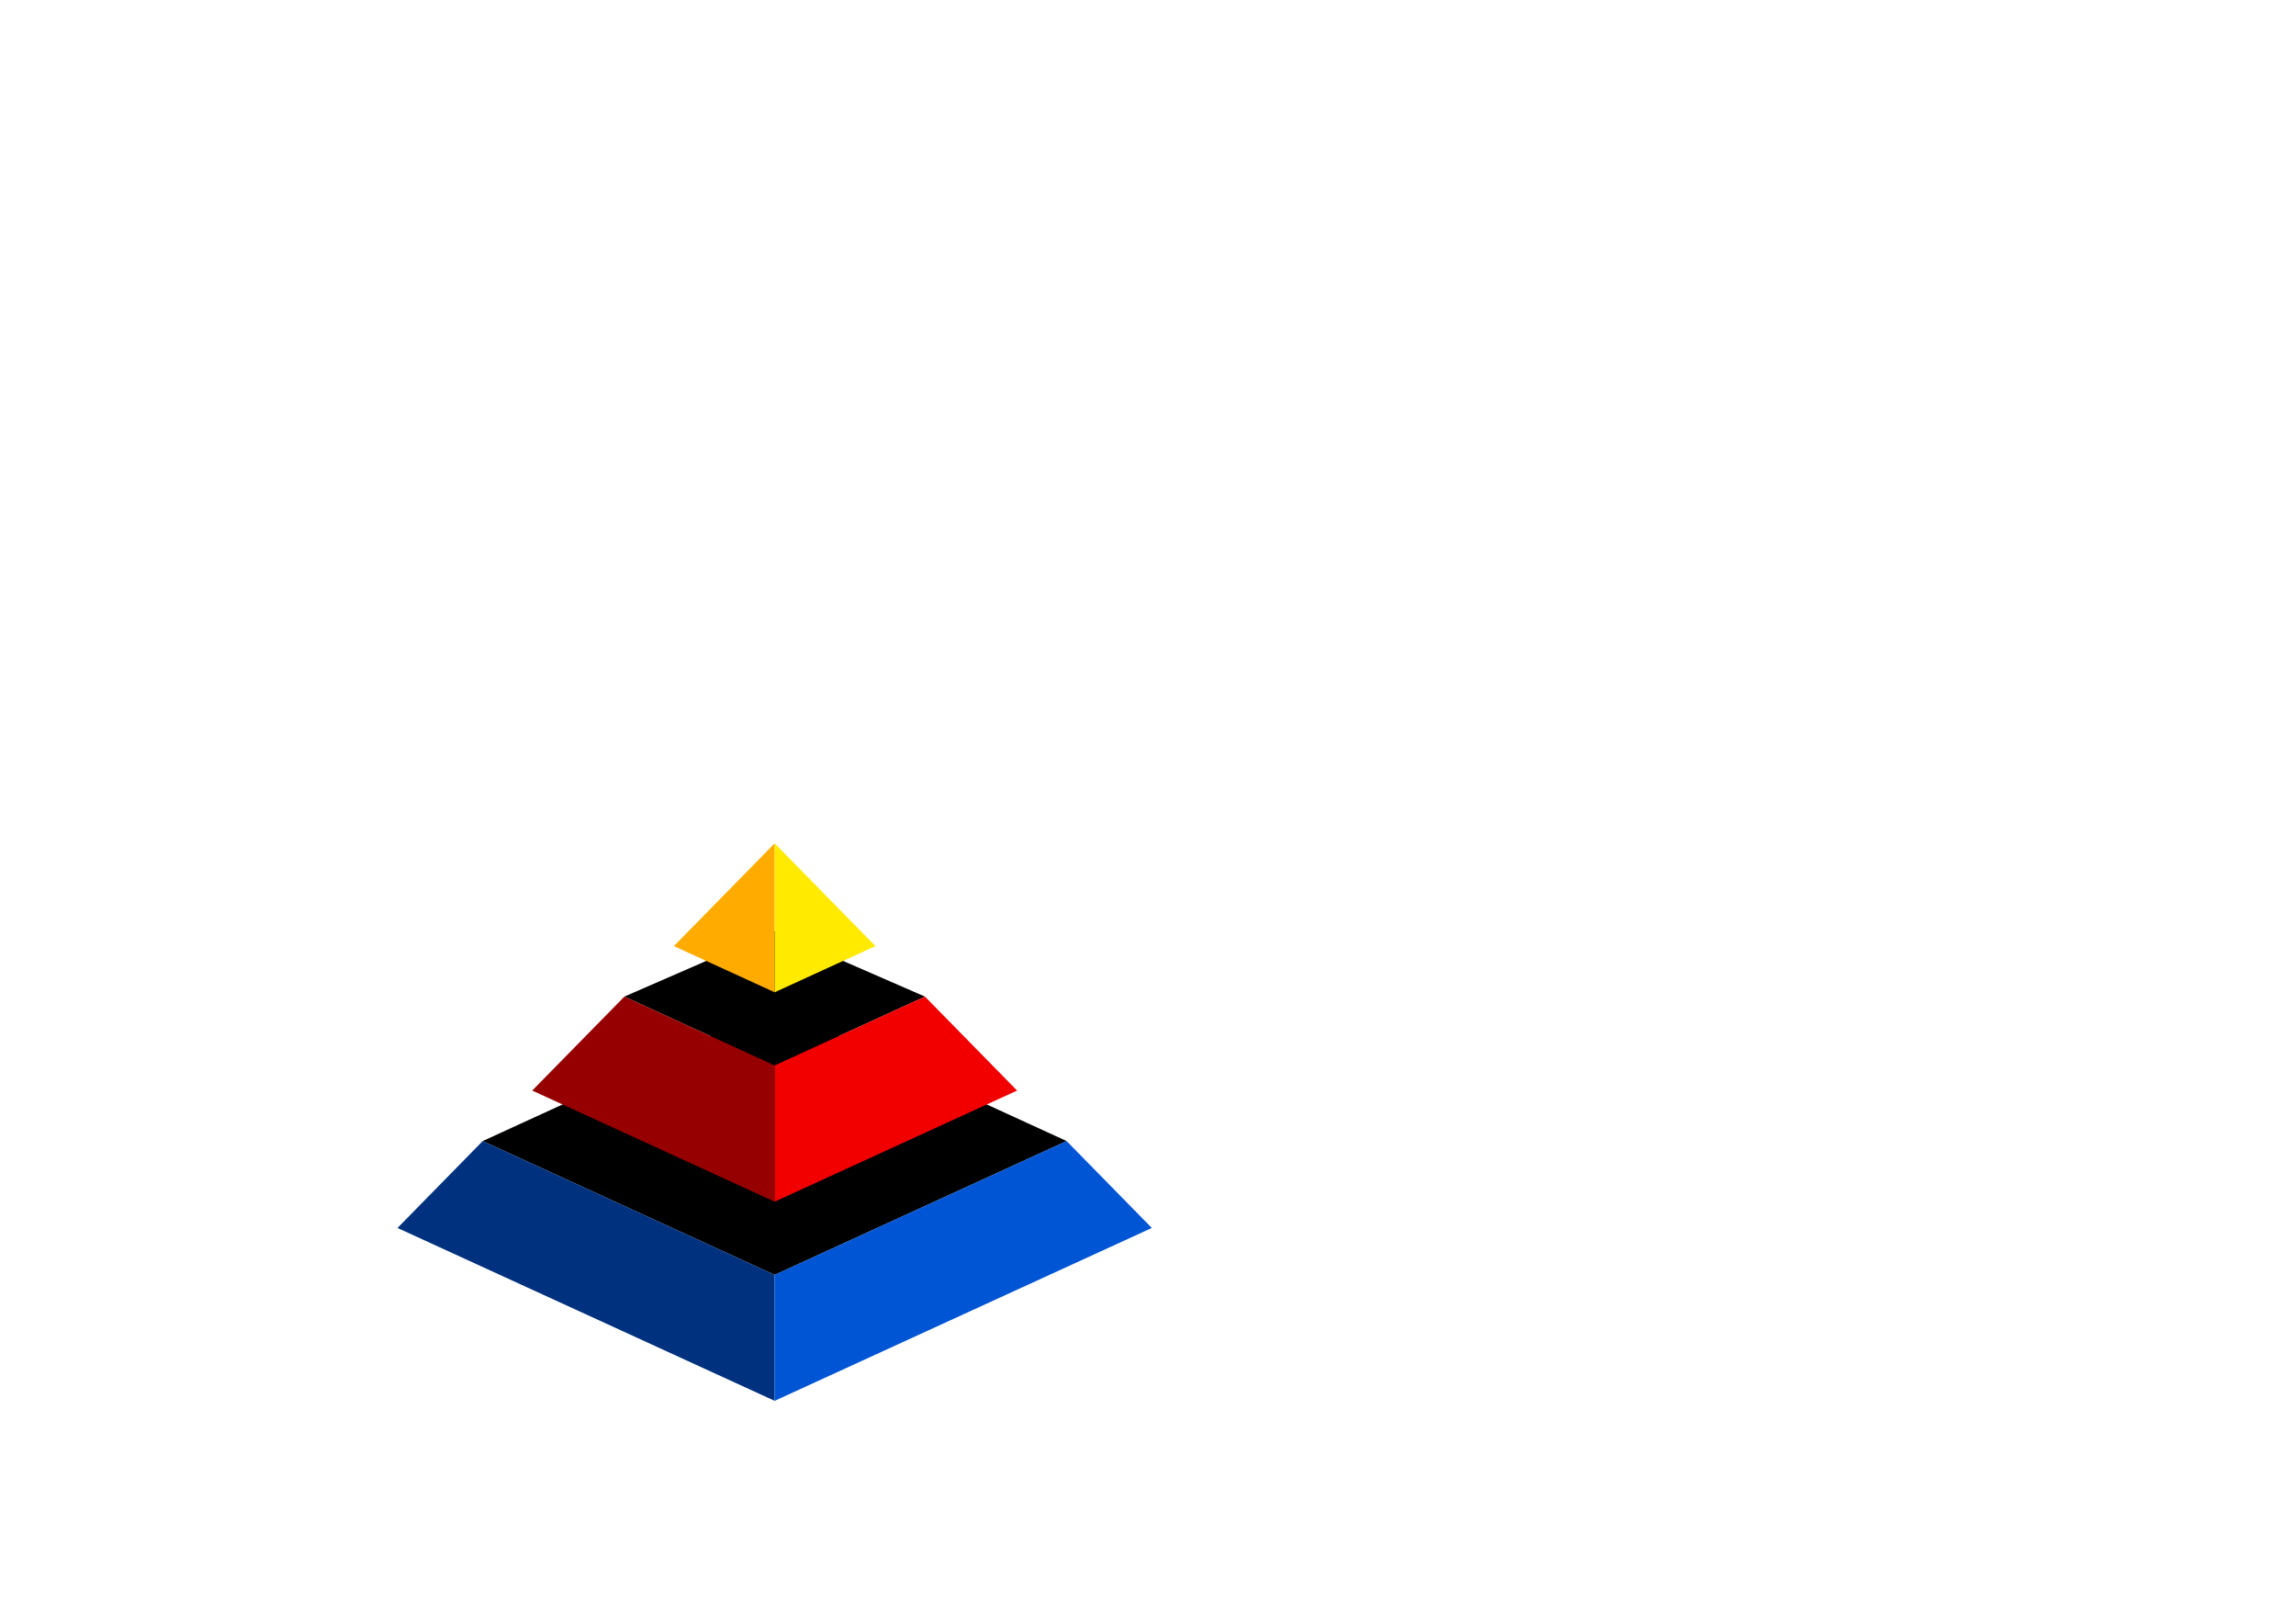
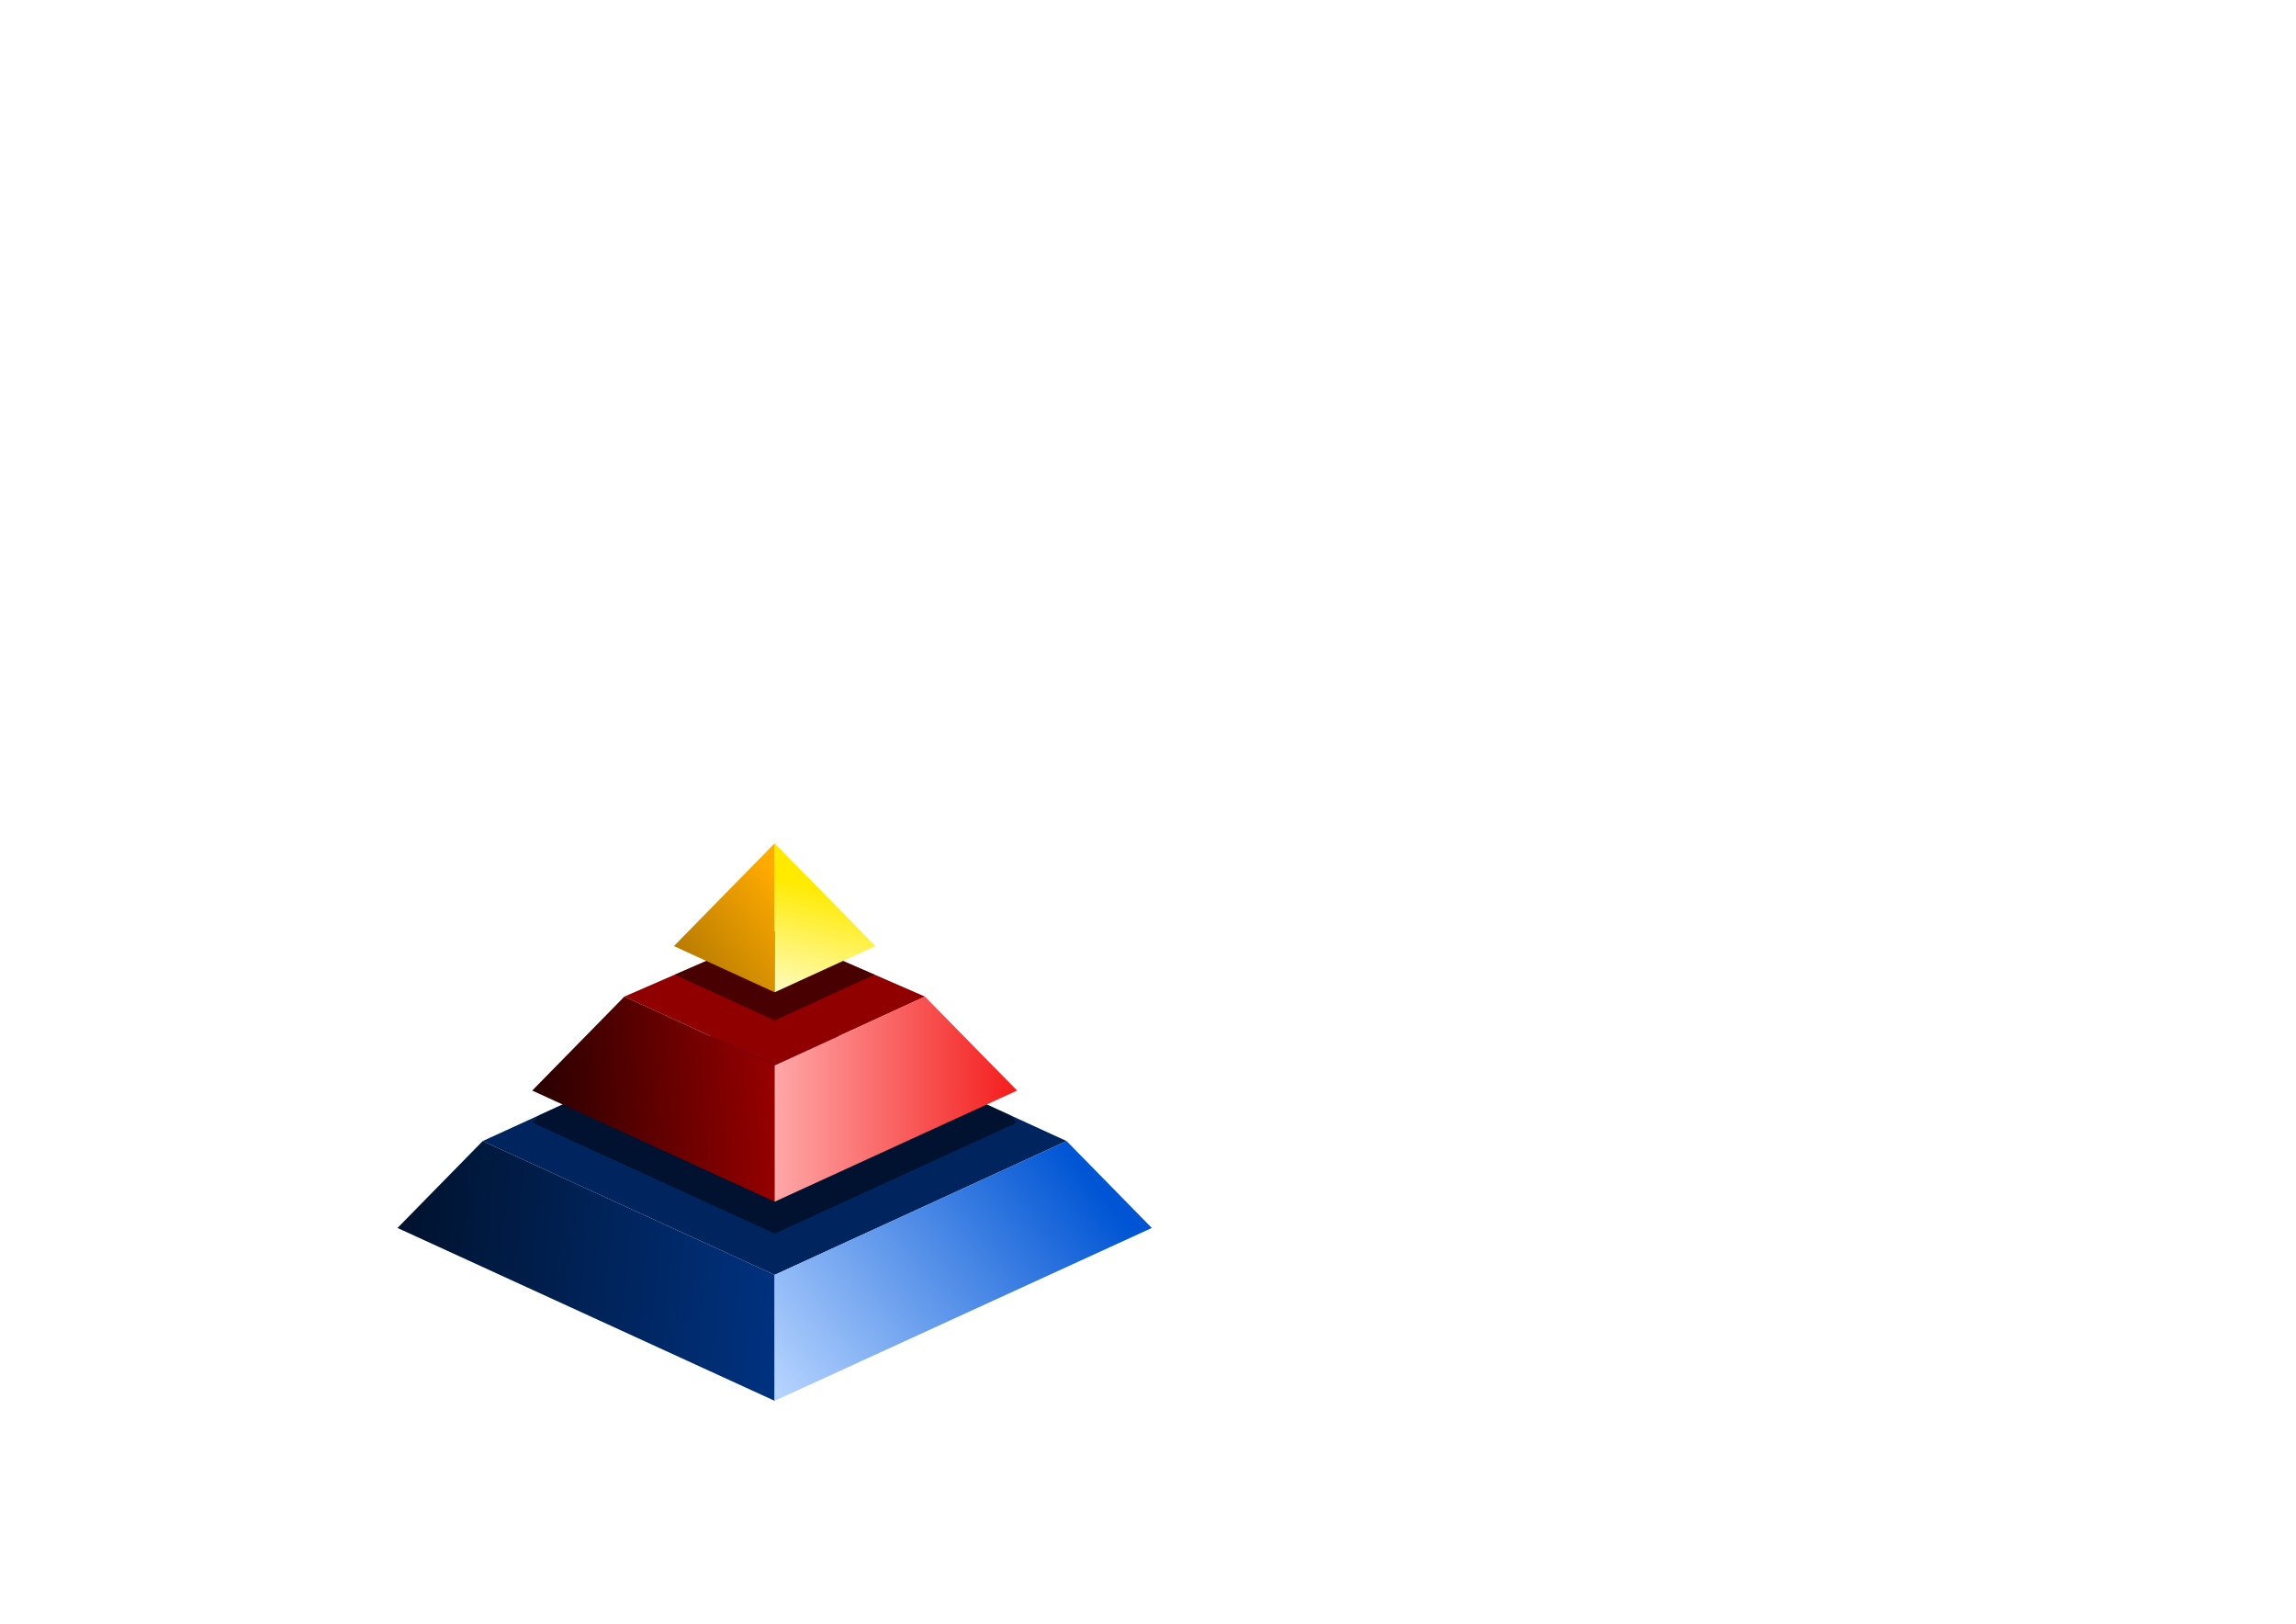
- <svg xmlns="http://www.w3.org/2000/svg" width="297mm" height="210mm" viewBox="0 0 297 210" version="1.1" id="svg8">
-   <defs id="defs2" />
+ <svg xmlns="http://www.w3.org/2000/svg" xmlns:xlink="http://www.w3.org/1999/xlink" width="297mm" height="210mm" viewBox="0 0 297 210" version="1.1" id="svg8">
+   <defs id="defs2">
+     <linearGradient id="linearGradient1472">
+       <stop style="stop-color:#00132f;stop-opacity:1" offset="0" id="stop1468" />
+       <stop style="stop-color:#00317e;stop-opacity:1" offset="1" id="stop1470" />
+     </linearGradient>
+     <linearGradient id="linearGradient1464">
+       <stop style="stop-color:#2d0000;stop-opacity:1" offset="0" id="stop1460" />
+       <stop style="stop-color:#960000;stop-opacity:1" offset="1" id="stop1462" />
+     </linearGradient>
+     <linearGradient id="linearGradient1456">
+       <stop style="stop-color:#bc7e00;stop-opacity:1" offset="0" id="stop1452" />
+       <stop style="stop-color:#ffab00;stop-opacity:1" offset="1" id="stop1454" />
+     </linearGradient>
+     <linearGradient id="linearGradient1440">
+       <stop style="stop-color:#b5d3ff;stop-opacity:1" offset="0" id="stop1436" />
+       <stop style="stop-color:#0055d4;stop-opacity:1" offset="1" id="stop1438" />
+     </linearGradient>
+     <linearGradient id="linearGradient1424">
+       <stop style="stop-color:#ffa7a7;stop-opacity:1" offset="0" id="stop1420" />
+       <stop style="stop-color:#f20000;stop-opacity:1" offset="1" id="stop1422" />
+     </linearGradient>
+     <linearGradient id="linearGradient1416">
+       <stop style="stop-color:#ffea00;stop-opacity:1;" offset="0" id="stop1412" />
+       <stop style="stop-color:#fffbbb;stop-opacity:1" offset="1" id="stop1414" />
+     </linearGradient>
+     <linearGradient xlink:href="#linearGradient1416" id="linearGradient1418" x1="391.928" y1="431.685" x2="378.725" y2="483.674" gradientUnits="userSpaceOnUse" />
+     <linearGradient xlink:href="#linearGradient1424" id="linearGradient1426" x1="378.73" y1="537.281" x2="521.465" y2="537.281" gradientUnits="userSpaceOnUse" />
+     <linearGradient xlink:href="#linearGradient1440" id="linearGradient1442" x1="380.946" y1="681.086" x2="527.143" y2="568.123" gradientUnits="userSpaceOnUse" />
+     <linearGradient xlink:href="#linearGradient1456" id="linearGradient1458" x1="332.975" y1="462.183" x2="379.062" y2="427.342" gradientUnits="userSpaceOnUse" />
+     <linearGradient xlink:href="#linearGradient1464" id="linearGradient1466" x1="266.017" y1="530.284" x2="376.965" y2="524.06" gradientUnits="userSpaceOnUse" />
+     <linearGradient xlink:href="#linearGradient1472" id="linearGradient1474" x1="198.881" y1="603.657" x2="378.73" y2="621.264" gradientUnits="userSpaceOnUse" />
+   </defs>
  <g id="layer1">
-     <path style="fill:#000000;stroke:none;stroke-width:0.265px;stroke-linecap:butt;stroke-linejoin:miter;stroke-opacity:1;fill-opacity:1" d="M 100.206,164.884 62.441,147.577 100.206,130.27 137.971,147.577 Z" id="path964" />
-     <path style="fill:#000000;stroke:none;stroke-width:0.265px;stroke-linecap:butt;stroke-linejoin:miter;stroke-opacity:1" d="m 100.206,137.801 -19.439,-8.909 19.439,-8.467 19.439,8.467 z" id="path847" />
-     <path style="fill:#00317e;fill-opacity:1;stroke:none;stroke-width:1px;stroke-linecap:butt;stroke-linejoin:miter;stroke-opacity:1" d="M 235.996,557.771 194.334,600.25 378.73,684.756 v -61.572 z" transform="scale(0.2645833)" id="path945" />
-     <path style="fill:#960000;fill-opacity:1;stroke:none;stroke-width:1px;stroke-linecap:butt;stroke-linejoin:miter;stroke-opacity:1" d="m 305.26,487.152 -45.057,45.939 118.527,54.318 v -66.588 z" transform="scale(0.2645833)" id="path943" />
-     <path style="fill:#ffab00;fill-opacity:1;stroke:none;stroke-width:1px;stroke-linecap:butt;stroke-linejoin:miter;stroke-opacity:1" d="m 378.73,412.242 -49.264,50.229 49.264,22.578 z" transform="scale(0.2645833)" id="path901" />
-     <path style="fill:#0055d4;fill-opacity:1;stroke:none;stroke-width:1px;stroke-linecap:butt;stroke-linejoin:miter;stroke-opacity:1" d="m 521.465,557.771 -142.734,65.412 v 61.572 L 563.129,600.25 Z" transform="scale(0.2645833)" id="path952" />
-     <path style="fill:#f20000;fill-opacity:1;stroke:none;stroke-width:1px;stroke-linecap:butt;stroke-linejoin:miter;stroke-opacity:1" d="m 452.201,487.152 -73.471,33.67 v 66.588 l 118.527,-54.318 24.207,24.68 z" transform="scale(0.2645833)" id="path950" />
-     <path style="fill:#ffea00;fill-opacity:1;stroke:none;stroke-width:1px;stroke-linecap:butt;stroke-linejoin:miter;stroke-opacity:1" d="m 378.73,412.242 v 72.807 l 49.266,-22.578 z" transform="scale(0.2645833)" id="path903" />
+     <path style="fill:#00255e;stroke:none;stroke-width:0.265px;stroke-linecap:butt;stroke-linejoin:miter;stroke-opacity:1;fill-opacity:1" d="M 100.206,164.884 62.441,147.577 100.206,130.27 137.971,147.577 Z" id="path964" />
+     <path style="fill:#900000;stroke:none;stroke-width:0.265px;stroke-linecap:butt;stroke-linejoin:miter;stroke-opacity:1;fill-opacity:1" d="m 100.206,137.801 -19.439,-8.909 19.439,-8.467 19.439,8.467 z" id="path847" />
+     <path style="fill:url(#linearGradient1474);fill-opacity:1;stroke:none;stroke-width:1px;stroke-linecap:butt;stroke-linejoin:miter;stroke-opacity:1" d="M 235.996,557.771 194.334,600.25 378.73,684.756 v -61.572 z" transform="scale(0.2645833)" id="path945" />
+     <path id="path1507" style="opacity:0.5;fill:#000000;fill-opacity:1;stroke:none;stroke-width:1px;stroke-linecap:butt;stroke-linejoin:miter;stroke-opacity:1" d="M 330.652 514.393 L 263.797 545.031 L 260.203 548.695 L 378.73 603.014 L 497.258 548.695 L 493.664 545.031 L 426.809 514.393 L 378.73 536.426 L 330.652 514.393 z " transform="scale(0.2645833)" />
+     <path style="fill:url(#linearGradient1466);fill-opacity:1;stroke:none;stroke-width:1px;stroke-linecap:butt;stroke-linejoin:miter;stroke-opacity:1" d="m 305.26,487.152 -45.057,45.939 118.527,54.318 v -66.588 z" id="path943" transform="scale(0.2645833)" />
+     <path id="path1495" style="opacity:0.5;fill:#000000;fill-opacity:1;stroke:none;stroke-width:1px;stroke-linecap:butt;stroke-linejoin:miter;stroke-opacity:1" d="M 378.73 455.15 L 329.863 476.436 L 378.73 498.832 L 427.598 476.436 L 378.73 455.15 z " transform="scale(0.2645833)" />
+     <path style="fill:url(#linearGradient1458);fill-opacity:1;stroke:none;stroke-width:1px;stroke-linecap:butt;stroke-linejoin:miter;stroke-opacity:1" d="m 378.73,412.242 -49.264,50.229 49.264,22.578 z" transform="scale(0.2645833)" id="path901" />
+     <path style="fill:url(#linearGradient1442);fill-opacity:1;stroke:none;stroke-width:1px;stroke-linecap:butt;stroke-linejoin:miter;stroke-opacity:1" d="m 521.465,557.771 -142.734,65.412 v 61.572 L 563.129,600.25 Z" transform="scale(0.2645833)" id="path952" />
+     <path style="fill:url(#linearGradient1426);fill-opacity:1;stroke:none;stroke-width:1px;stroke-linecap:butt;stroke-linejoin:miter;stroke-opacity:1" d="m 452.201,487.152 -73.471,33.67 v 66.588 l 118.527,-54.318 24.207,24.68 z" transform="scale(0.2645833)" id="path950" />
+     <path style="fill:url(#linearGradient1418);fill-opacity:1;stroke:none;stroke-width:1px;stroke-linecap:butt;stroke-linejoin:miter;stroke-opacity:1" d="m 378.73,412.242 v 72.807 l 49.266,-22.578 z" transform="scale(0.2645833)" id="path903" />
  </g>
</svg>
